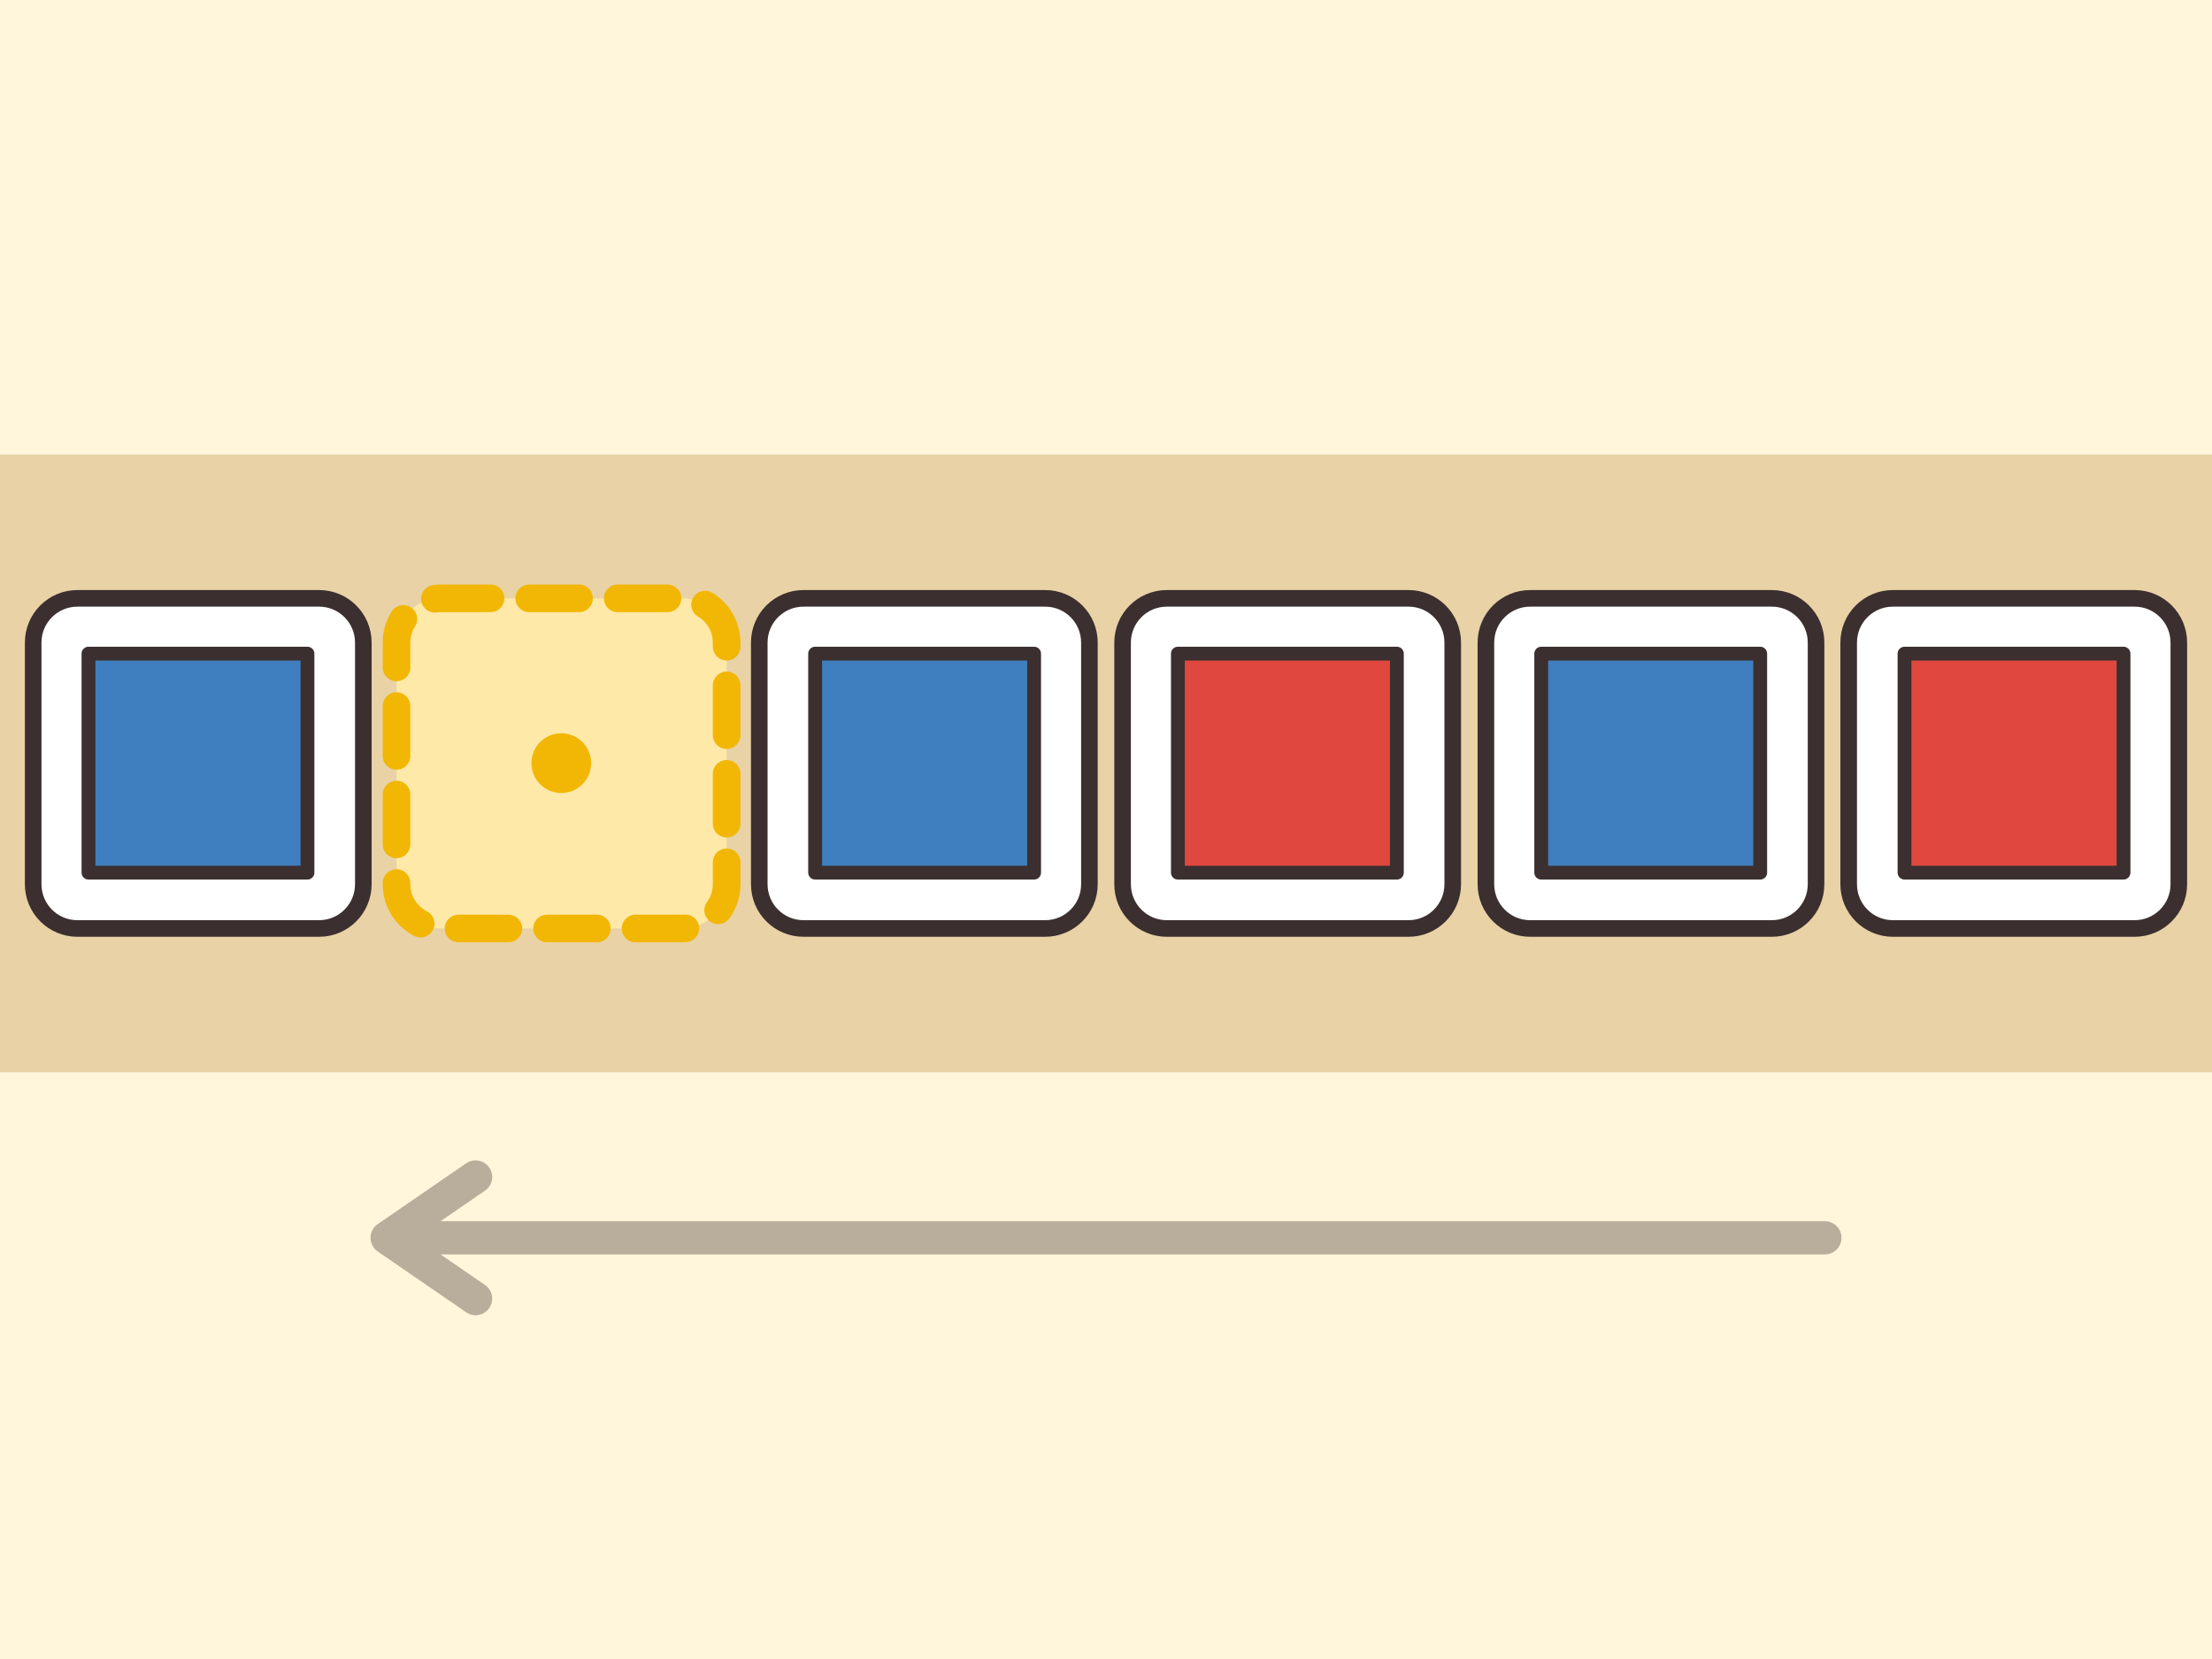
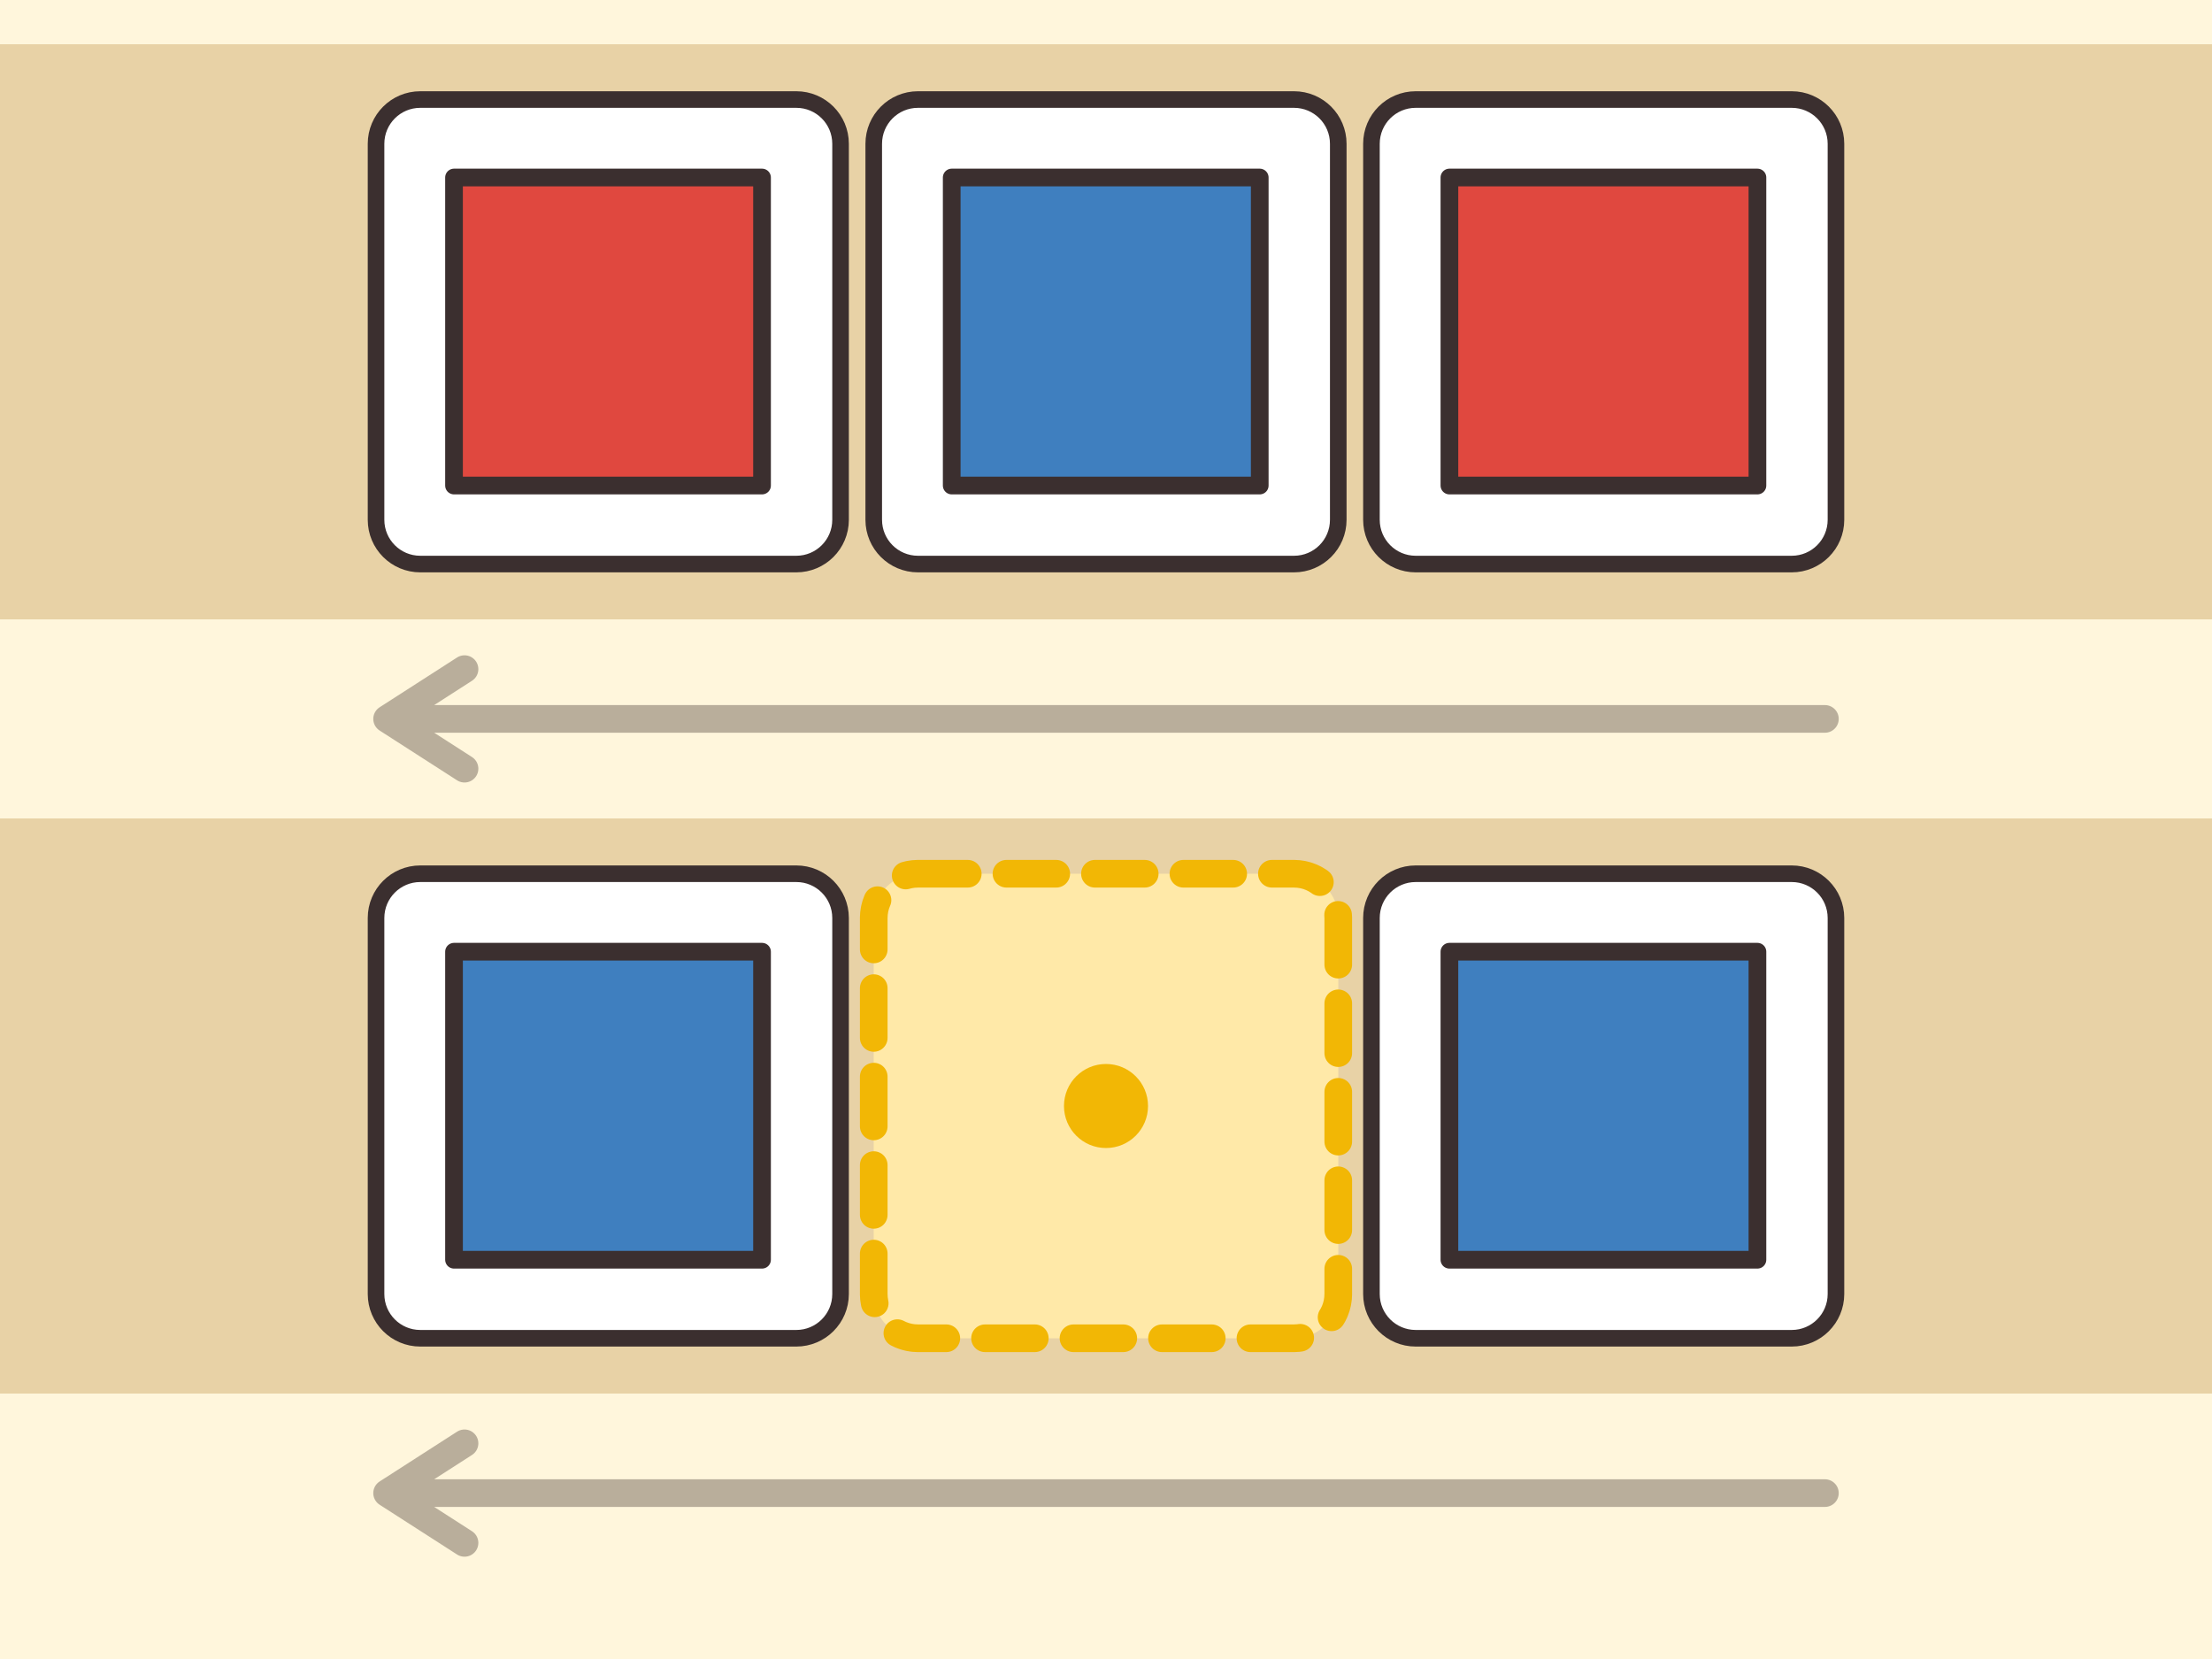
<svg xmlns="http://www.w3.org/2000/svg" viewBox="0 0 400 300">
  <rect width="400" height="300" fill="#fff6dc" />
-   <rect x="0" y="82.2" width="400" height="111.7" fill="#e8d2a6" />
-   <rect x="334.3" y="108.2" width="59.7" height="59.7" rx="8" fill="#ffffff" stroke="#3b2f2f" stroke-width="3" />
-   <rect x="344.4" y="118.2" width="39.6" height="39.6" fill="#e0483f" stroke="#3b2f2f" stroke-width="2.5" stroke-linejoin="round" />
-   <rect x="268.7" y="108.2" width="59.7" height="59.7" rx="8" fill="#ffffff" stroke="#3b2f2f" stroke-width="3" />
-   <rect x="278.7" y="118.2" width="39.6" height="39.6" fill="#3f7fbf" stroke="#3b2f2f" stroke-width="2.5" stroke-linejoin="round" />
-   <rect x="203.0" y="108.2" width="59.7" height="59.7" rx="8" fill="#ffffff" stroke="#3b2f2f" stroke-width="3" />
-   <rect x="213.0" y="118.2" width="39.6" height="39.6" fill="#e0483f" stroke="#3b2f2f" stroke-width="2.5" stroke-linejoin="round" />
-   <rect x="137.3" y="108.2" width="59.7" height="59.7" rx="8" fill="#ffffff" stroke="#3b2f2f" stroke-width="3" />
-   <rect x="147.4" y="118.2" width="39.6" height="39.6" fill="#3f7fbf" stroke="#3b2f2f" stroke-width="2.5" stroke-linejoin="round" />
-   <rect x="71.7" y="108.2" width="59.7" height="59.7" rx="8" fill="#ffe9a8" stroke="#f2b705" stroke-width="5" stroke-dasharray="9 7" stroke-linecap="round" />
-   <circle cx="101.5" cy="138.0" r="5.4" fill="#f2b705" />
-   <rect x="6.0" y="108.2" width="59.7" height="59.7" rx="8" fill="#ffffff" stroke="#3b2f2f" stroke-width="3" />
-   <rect x="16.0" y="118.2" width="39.6" height="39.6" fill="#3f7fbf" stroke="#3b2f2f" stroke-width="2.5" stroke-linejoin="round" />
-   <path d="M330 223.833H70M86 212.833L70 223.833L86 234.833" fill="none" stroke="#b9ae9b" stroke-width="6" stroke-linecap="round" stroke-linejoin="round" />
+   <rect x="0" y="8.0" width="400" height="104.0" fill="#e8d2a6" />
+   <rect x="248.0" y="18.0" width="84.0" height="84.0" rx="8" fill="#ffffff" stroke="#3b2f2f" stroke-width="3" />
+   <rect x="262.1" y="32.1" width="55.7" height="55.7" fill="#e0483f" stroke="#3b2f2f" stroke-width="3.2" stroke-linejoin="round" />
+   <rect x="158.0" y="18.0" width="84.0" height="84.0" rx="8" fill="#ffffff" stroke="#3b2f2f" stroke-width="3" />
+   <rect x="172.1" y="32.1" width="55.7" height="55.7" fill="#3f7fbf" stroke="#3b2f2f" stroke-width="3.2" stroke-linejoin="round" />
+   <rect x="68.0" y="18.0" width="84.0" height="84.0" rx="8" fill="#ffffff" stroke="#3b2f2f" stroke-width="3" />
+   <rect x="82.1" y="32.1" width="55.7" height="55.7" fill="#e0483f" stroke="#3b2f2f" stroke-width="3.2" stroke-linejoin="round" />
+   <path d="M330 130.0H70M84 121.0L70 130.0L84 139.0" fill="none" stroke="#b9ae9b" stroke-width="5" stroke-linecap="round" stroke-linejoin="round" />
+   <rect x="0" y="148.0" width="400" height="104.0" fill="#e8d2a6" />
+   <rect x="248.0" y="158.0" width="84.0" height="84.0" rx="8" fill="#ffffff" stroke="#3b2f2f" stroke-width="3" />
+   <rect x="262.1" y="172.1" width="55.7" height="55.7" fill="#3f7fbf" stroke="#3b2f2f" stroke-width="3.2" stroke-linejoin="round" />
+   <rect x="158.0" y="158.0" width="84.0" height="84.0" rx="8" fill="#ffe9a8" stroke="#f2b705" stroke-width="5" stroke-dasharray="9 7" stroke-linecap="round" />
+   <circle cx="200.0" cy="200.0" r="7.6" fill="#f2b705" />
+   <rect x="68.0" y="158.0" width="84.0" height="84.0" rx="8" fill="#ffffff" stroke="#3b2f2f" stroke-width="3" />
+   <rect x="82.1" y="172.1" width="55.7" height="55.7" fill="#3f7fbf" stroke="#3b2f2f" stroke-width="3.2" stroke-linejoin="round" />
+   <path d="M330 270.0H70M84 261.0L70 270.0L84 279.0" fill="none" stroke="#b9ae9b" stroke-width="5" stroke-linecap="round" stroke-linejoin="round" />
</svg>
